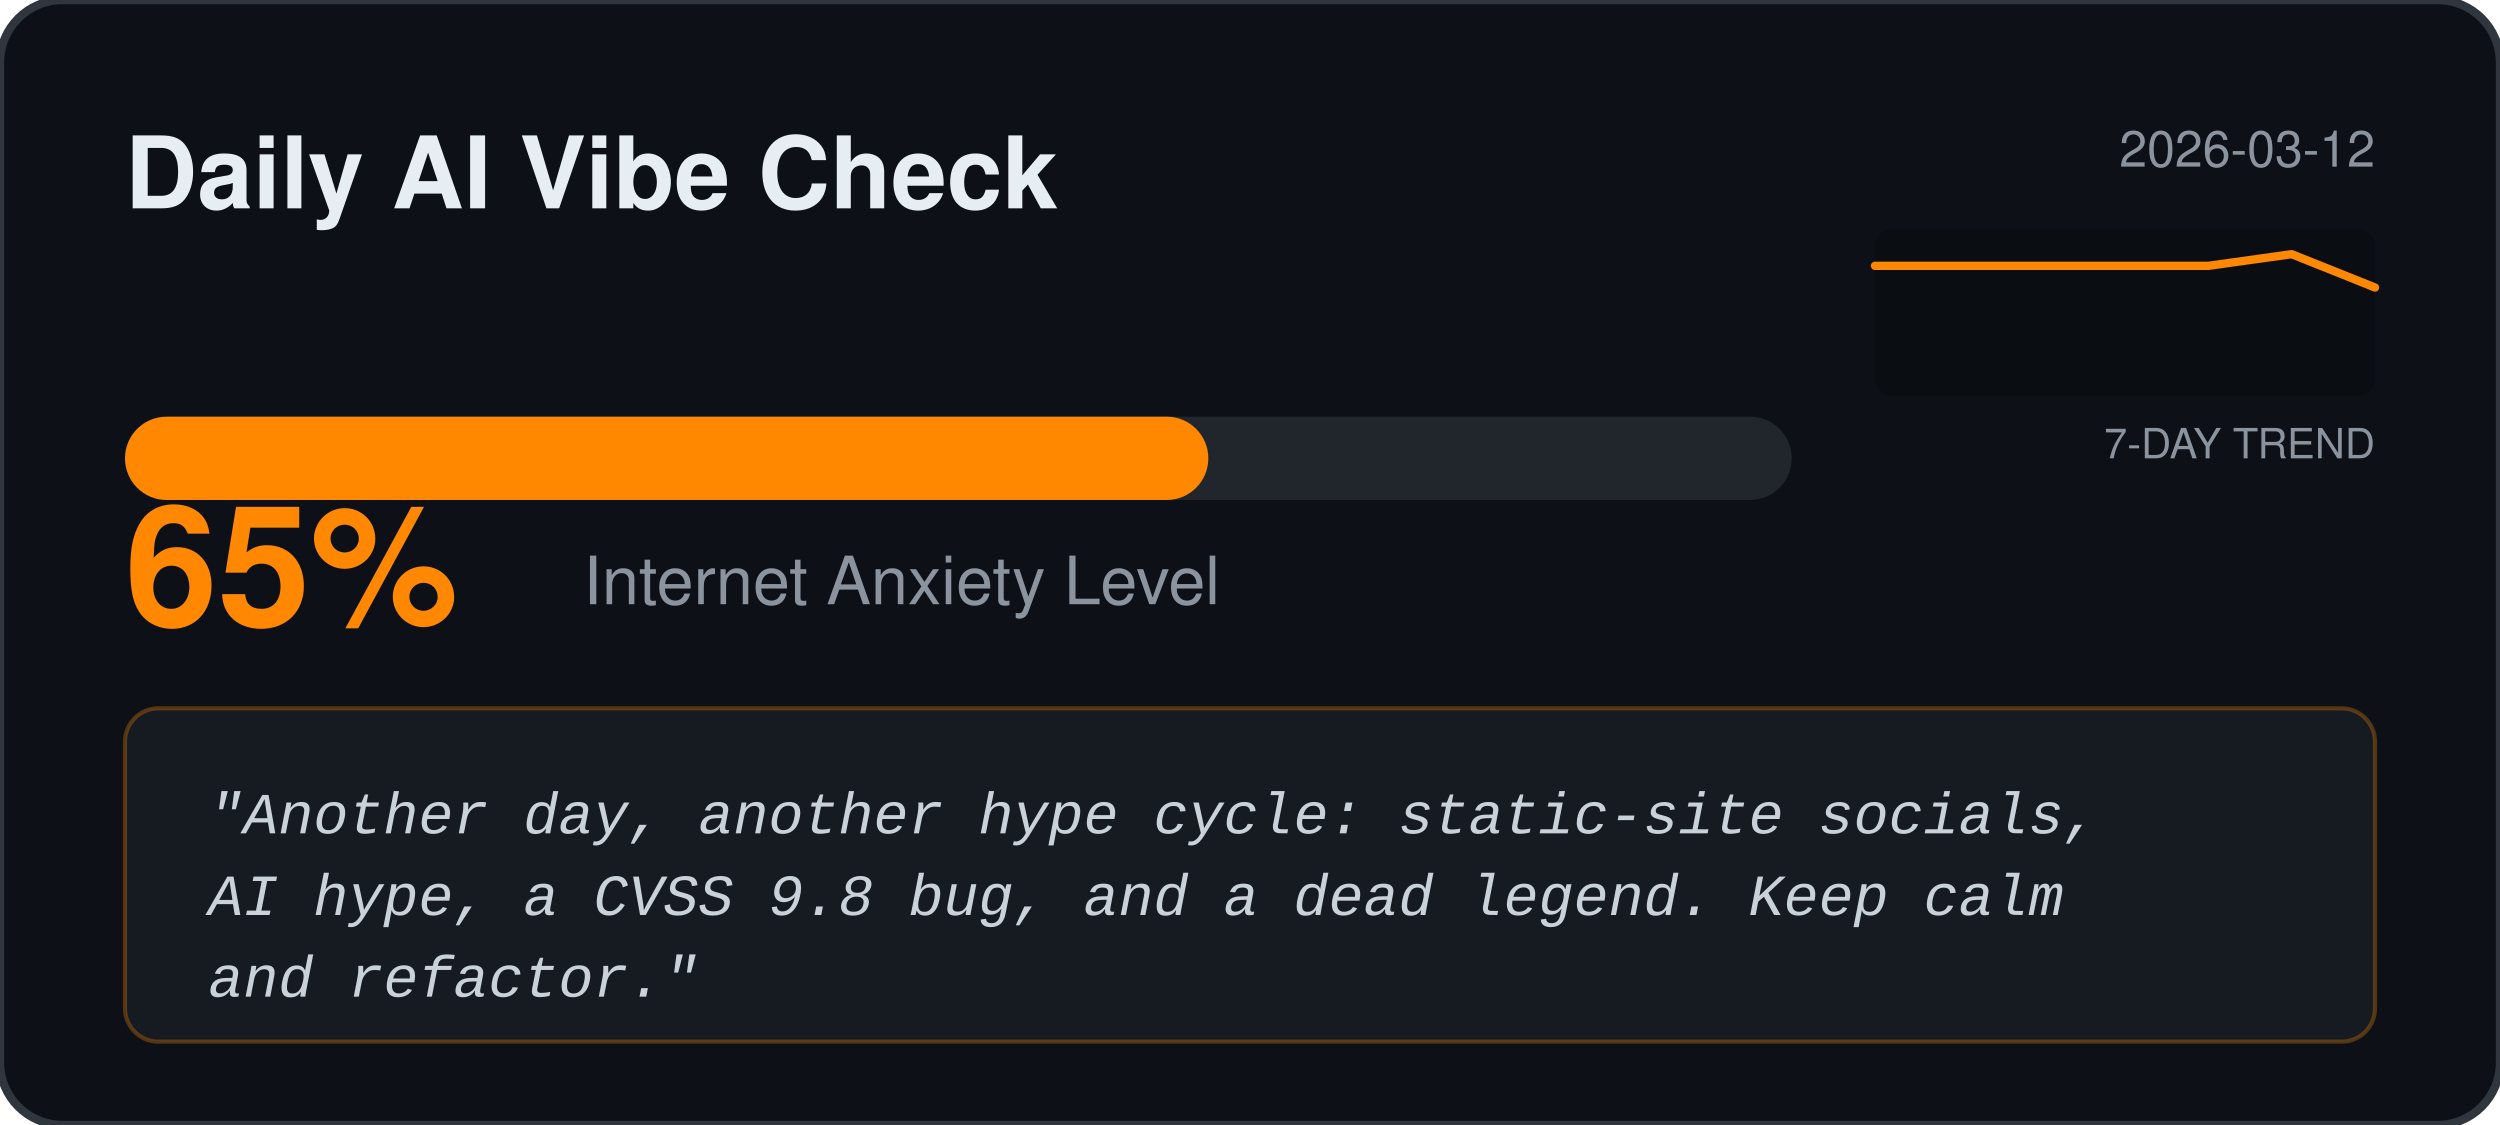
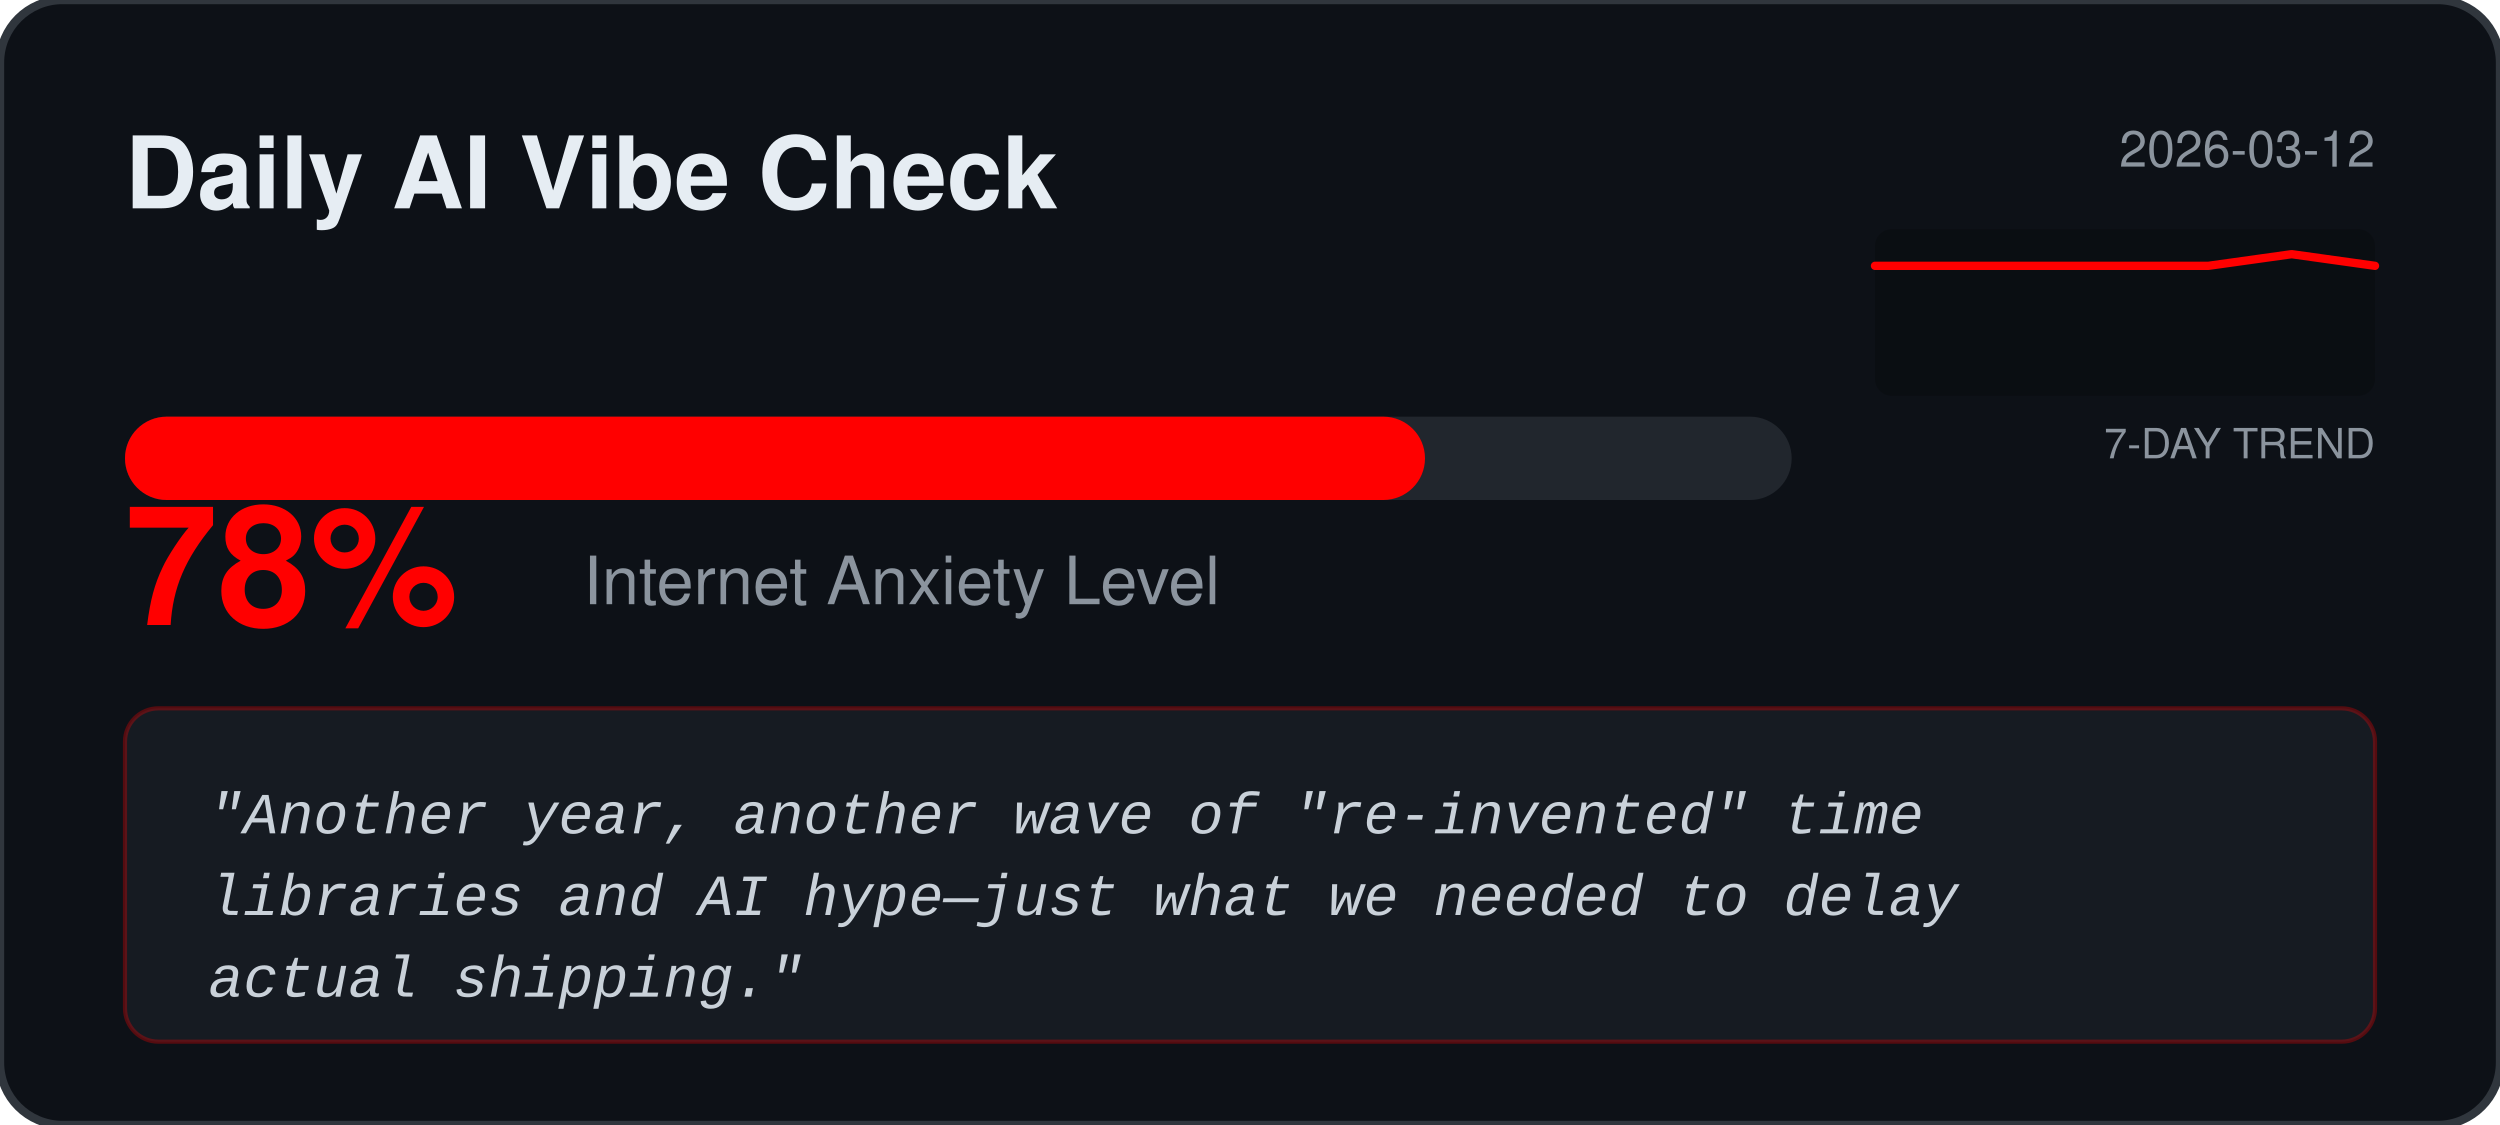
<svg xmlns="http://www.w3.org/2000/svg" width="600" height="270" viewBox="0 0 600 270" fill="none">
  <rect width="600" height="270" rx="15" fill="#0D1117" stroke="#30363D" stroke-width="2" />
  <text x="30" y="50" fill="#E6EDF3" font-family="Segoe UI, Helvetica, sans-serif" font-weight="bold" font-size="24">Daily AI Vibe Check</text>
  <text x="570" y="40" fill="#8B949E" font-family="Segoe UI, Helvetica, sans-serif" font-size="12" text-anchor="end">2026-03-12</text>
  <rect x="450" y="55" width="120" height="40" fill="#000000" fill-opacity="0.2" rx="4" />
  <text x="570" y="110" fill="#8B949E" font-family="Segoe UI, Helvetica, sans-serif" font-size="10" text-anchor="end">7-DAY TREND</text>
-   <polyline points="450.0,63.8 470.0,63.8 490.0,63.8 510.0,63.8 530.0,63.8 550.0,61.0 570.0,69.0" fill="none" stroke="#FF8800" stroke-width="2" stroke-linecap="round" stroke-linejoin="round" />
+   <polyline points="450.0,63.8 470.0,63.8 490.0,63.8 510.0,63.8 530.0,63.8 550.0,61.0 570.0,63.8" fill="none" stroke="#FF0000" stroke-width="2" stroke-linecap="round" stroke-linejoin="round" />
  <rect x="30" y="100" width="400" height="20" rx="10" fill="#21262D" />
-   <rect x="30" y="100" width="260.0" height="20" rx="10" fill="#FF8800" />
-   <text x="30" y="150" fill="#FF8800" font-family="Segoe UI, Helvetica, sans-serif" font-weight="bold" font-size="40">65%</text>
+   <rect x="30" y="100" width="312.0" height="20" rx="10" fill="#FF0000" />
+   <text x="30" y="150" fill="#FF0000" font-family="Segoe UI, Helvetica, sans-serif" font-weight="bold" font-size="40">78%</text>
  <text x="140" y="145" fill="#8B949E" font-family="Segoe UI, Helvetica, sans-serif" font-size="16">Internet Anxiety Level</text>
-   <rect x="30" y="170" width="540" height="80" rx="8" fill="#161B22" stroke="#FF8800" stroke-opacity="0.3" />
+   <rect x="30" y="170" width="540" height="80" rx="8" fill="#161B22" stroke="#FF0000" stroke-opacity="0.3" />
  <text x="50" y="200" fill="#C9D1D9" font-family="Courier New, monospace" font-size="14" font-style="italic">
-     <tspan x="50" dy="0">"Another day, another hype cycle: static-site socials,</tspan>
-     <tspan x="50" dy="1.4em">AI hype, a CVSS 9.8 bug, and a dead legend. Keep calm</tspan>
-     <tspan x="50" dy="1.4em">and refactor."</tspan>
+     <tspan x="50" dy="0">"Another year, another wave of "re‑invented" time</tspan>
+     <tspan x="50" dy="1.4em">libraries and AI hype—just what we needed to delay</tspan>
+     <tspan x="50" dy="1.4em">actual shipping."</tspan>
  </text>
</svg>
